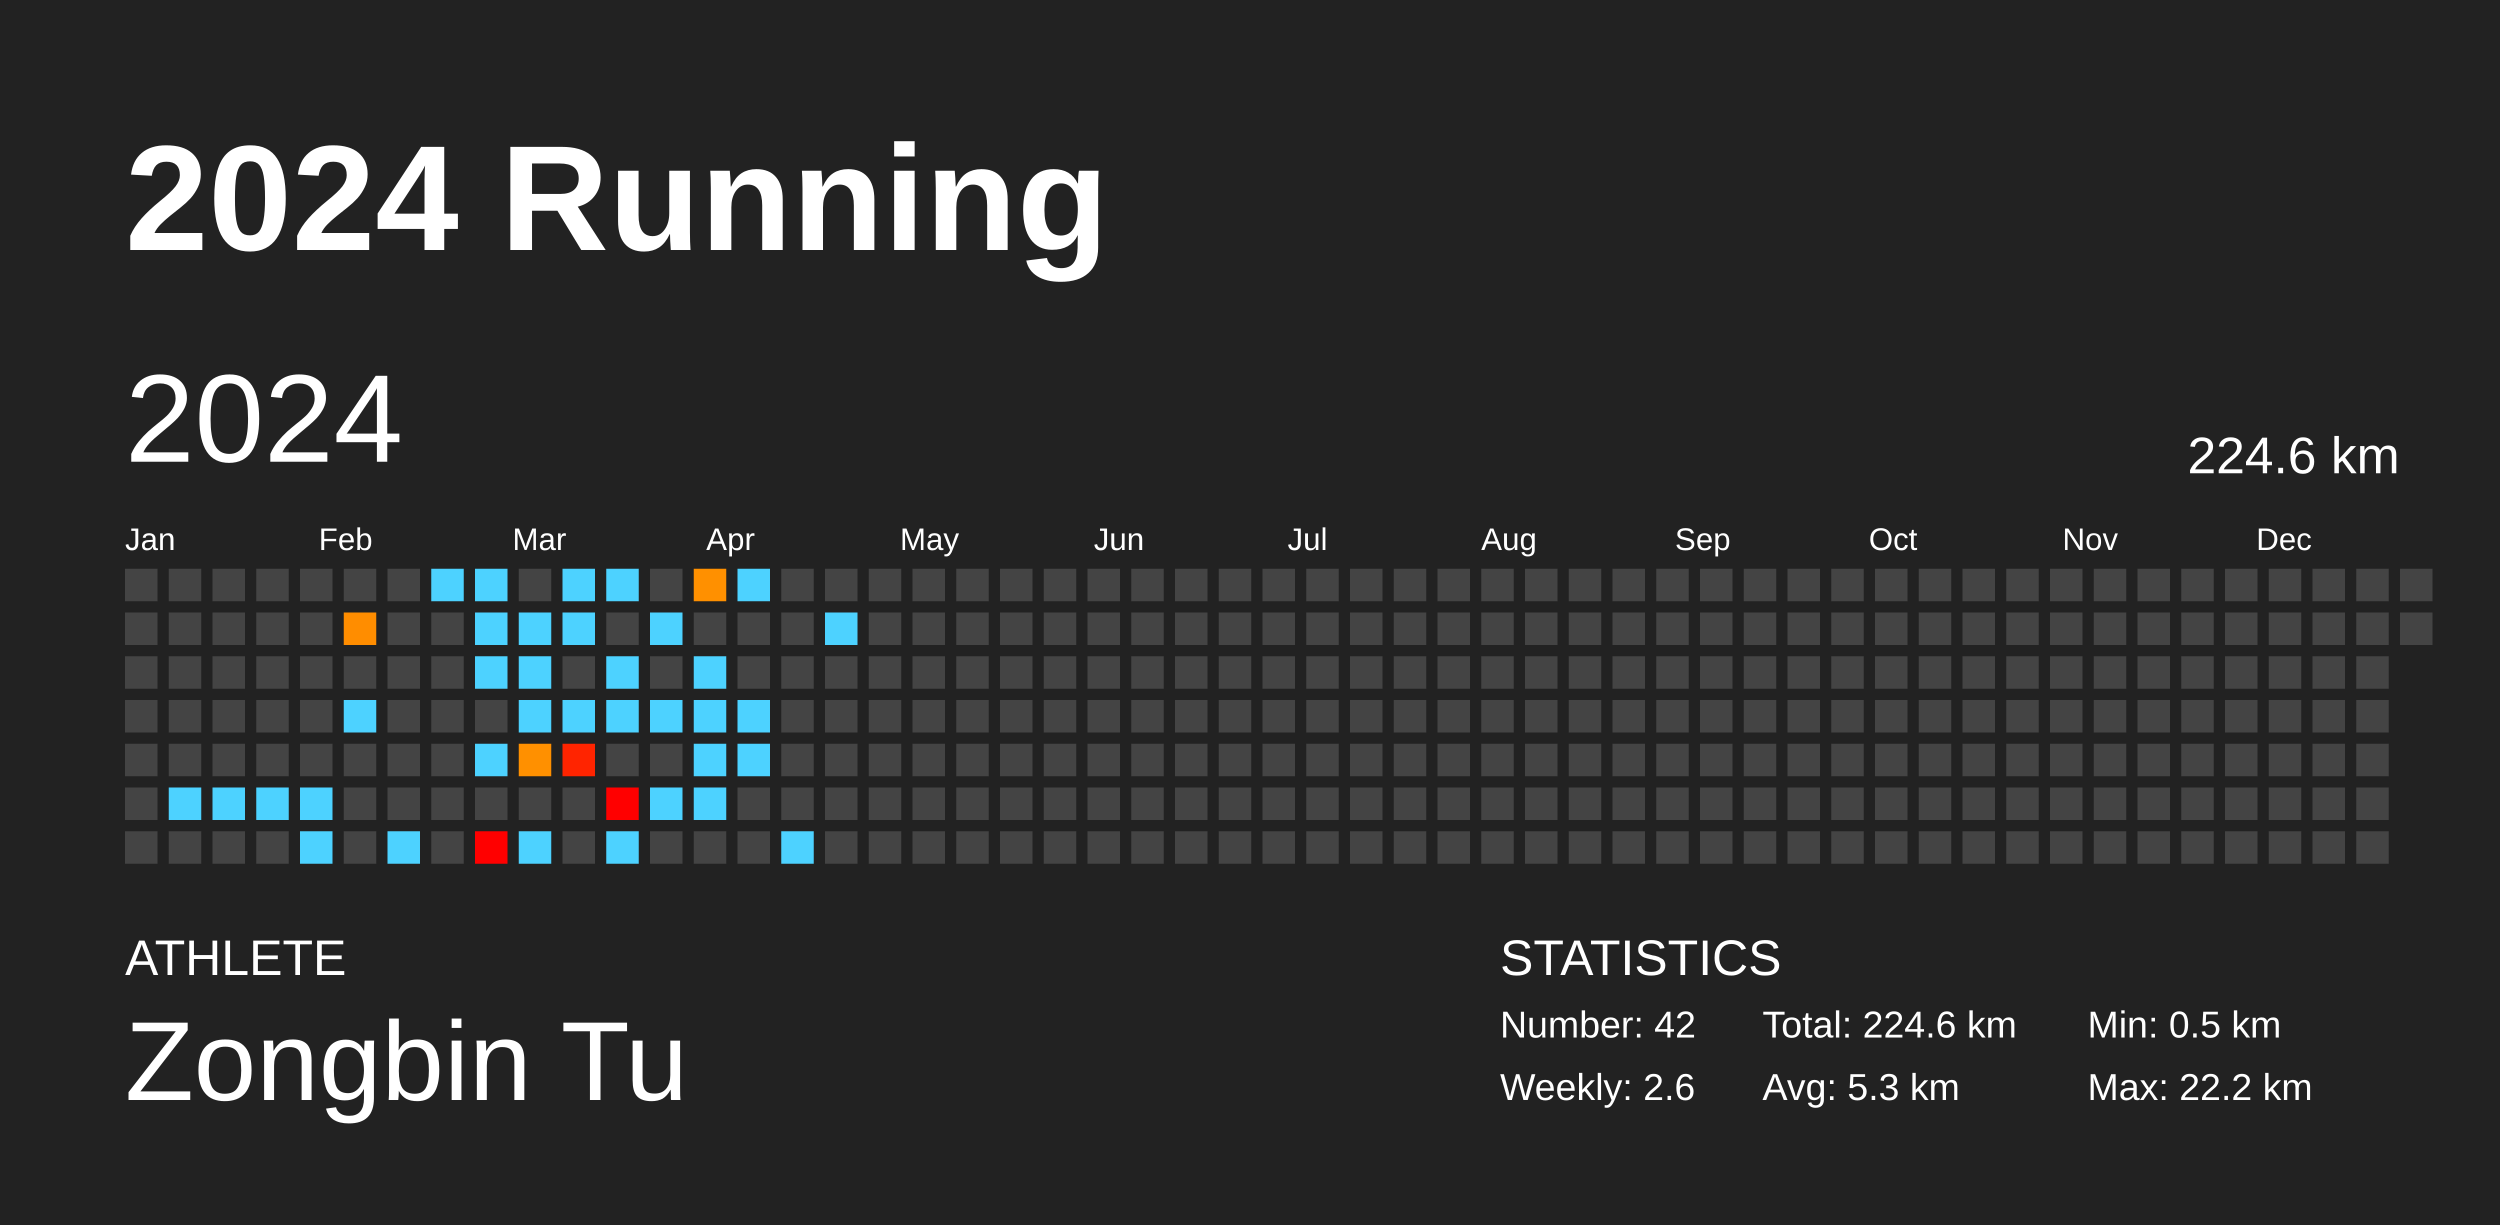
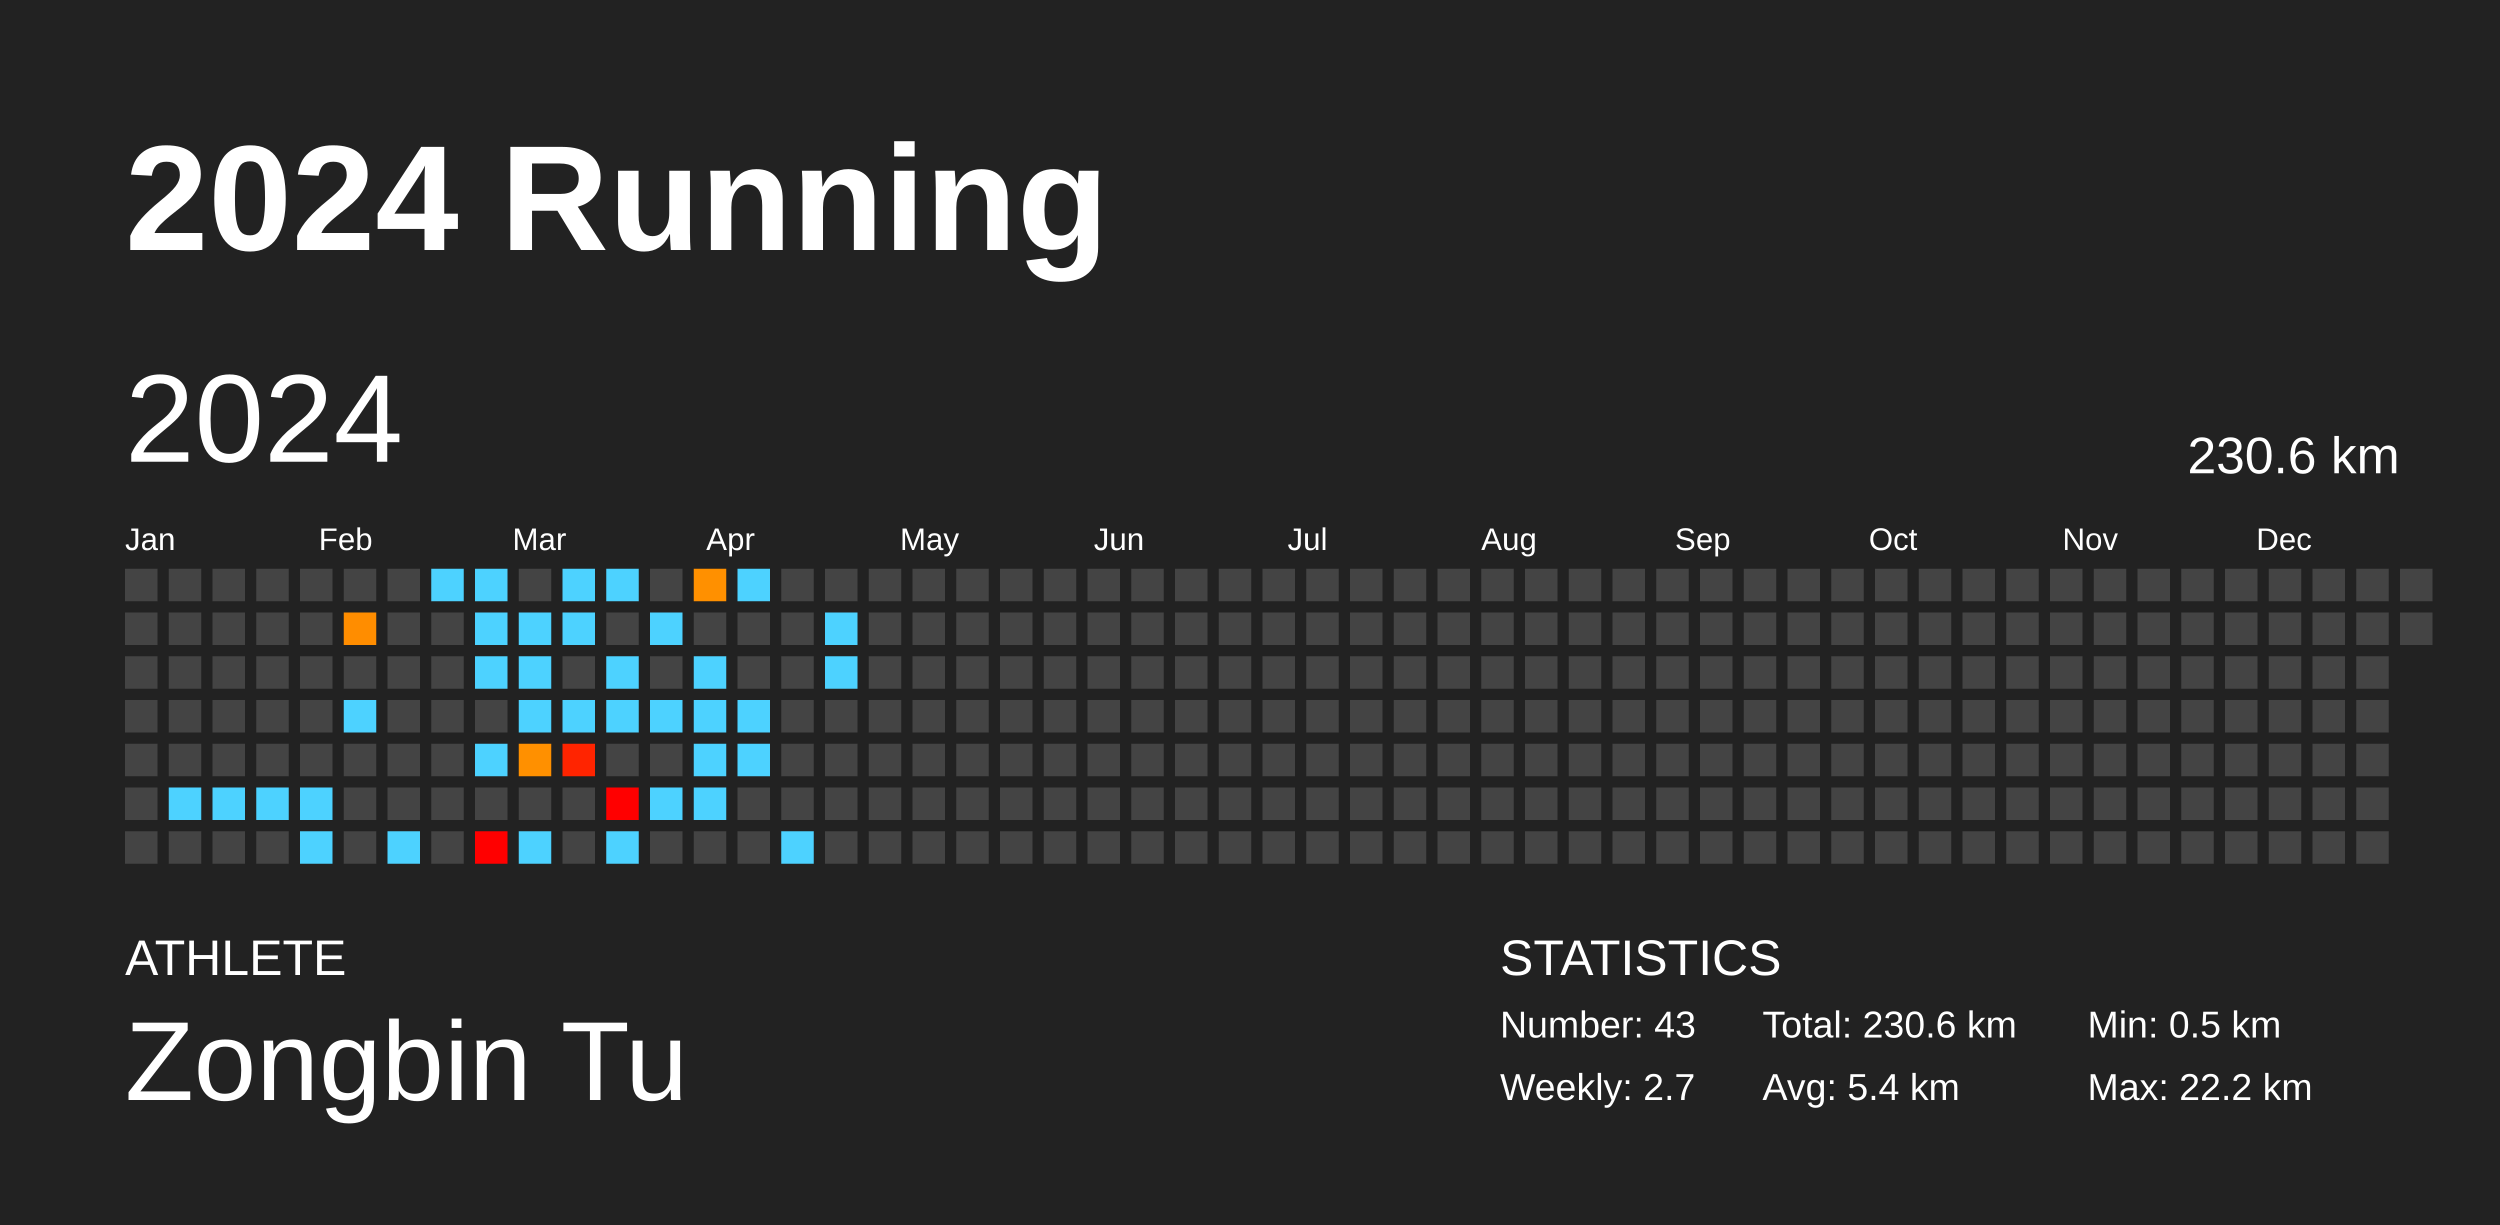
<svg xmlns="http://www.w3.org/2000/svg" baseProfile="full" height="98mm" version="1.1" viewBox="0,0,200,98" width="200mm">
  <defs />
  <rect fill="#222222" height="98" width="200" x="0" y="0" />
  <text fill="#FFFFFF" style="font-size:12px; font-family:Arial; font-weight:bold;" x="10" y="20">2024 Running</text>
  <text fill="#FFFFFF" style="font-size:4px; font-family:Arial" x="10" y="78">ATHLETE</text>
  <text fill="#FFFFFF" style="font-size:9px; font-family:Arial" x="10" y="88">Zongbin Tu</text>
  <text fill="#FFFFFF" style="font-size:4px; font-family:Arial" x="120" y="78">STATISTICS</text>
-   <text fill="#FFFFFF" style="font-size:3px; font-family:Arial" x="120" y="83">Number: 42</text>
-   <text fill="#FFFFFF" style="font-size:3px; font-family:Arial" x="120" y="88">Weekly: 2.6</text>
-   <text fill="#FFFFFF" style="font-size:3px; font-family:Arial" x="141" y="83">Total: 224.6 km</text>
-   <text fill="#FFFFFF" style="font-size:3px; font-family:Arial" x="141" y="88">Avg: 5.3 km</text>
+   <text fill="#FFFFFF" style="font-size:3px; font-family:Arial" x="120" y="83">Number: 43</text>
+   <text fill="#FFFFFF" style="font-size:3px; font-family:Arial" x="120" y="88">Weekly: 2.7</text>
+   <text fill="#FFFFFF" style="font-size:3px; font-family:Arial" x="141" y="83">Total: 230.6 km</text>
+   <text fill="#FFFFFF" style="font-size:3px; font-family:Arial" x="141" y="88">Avg: 5.4 km</text>
  <text fill="#FFFFFF" style="font-size:3px; font-family:Arial" x="167" y="83">Min: 0.5 km</text>
  <text fill="#FFFFFF" style="font-size:3px; font-family:Arial" x="167" y="88">Max: 22.2 km</text>
  <text dominant-baseline="hanging" fill="#FFFFFF" style="font-size:10.0px; font-family:Arial;" x="10" y="30">2024</text>
-   <text dominant-baseline="hanging" fill="#FFFFFF" style="font-size:4.125px; font-family:Arial;" x="175" y="35">224.6 km</text>
+   <text dominant-baseline="hanging" fill="#FFFFFF" style="font-size:4.125px; font-family:Arial;" x="175" y="35">230.6 km</text>
  <text fill="#FFFFFF" style="font-size:2.5px; font-family:Arial" x="10.0" y="44">Jan</text>
  <text fill="#FFFFFF" style="font-size:2.5px; font-family:Arial" x="25.5" y="44">Feb</text>
  <text fill="#FFFFFF" style="font-size:2.5px; font-family:Arial" x="41.0" y="44">Mar</text>
  <text fill="#FFFFFF" style="font-size:2.5px; font-family:Arial" x="56.5" y="44">Apr</text>
  <text fill="#FFFFFF" style="font-size:2.5px; font-family:Arial" x="72.0" y="44">May</text>
  <text fill="#FFFFFF" style="font-size:2.5px; font-family:Arial" x="87.5" y="44">Jun</text>
  <text fill="#FFFFFF" style="font-size:2.5px; font-family:Arial" x="103.0" y="44">Jul</text>
  <text fill="#FFFFFF" style="font-size:2.5px; font-family:Arial" x="118.5" y="44">Aug</text>
  <text fill="#FFFFFF" style="font-size:2.5px; font-family:Arial" x="134.0" y="44">Sep</text>
  <text fill="#FFFFFF" style="font-size:2.5px; font-family:Arial" x="149.5" y="44">Oct</text>
  <text fill="#FFFFFF" style="font-size:2.5px; font-family:Arial" x="165.0" y="44">Nov</text>
  <text fill="#FFFFFF" style="font-size:2.5px; font-family:Arial" x="180.5" y="44">Dec</text>
  <rect fill="#444444" height="2.6" width="2.6" x="10.0" y="45.5" />
  <rect fill="#444444" height="2.6" width="2.6" x="10.0" y="49.0" />
  <rect fill="#444444" height="2.6" width="2.6" x="10.0" y="52.5" />
  <rect fill="#444444" height="2.6" width="2.6" x="10.0" y="56.0" />
  <rect fill="#444444" height="2.6" width="2.6" x="10.0" y="59.5" />
  <rect fill="#444444" height="2.6" width="2.6" x="10.0" y="63.0" />
  <rect fill="#444444" height="2.6" width="2.6" x="10.0" y="66.5" />
  <rect fill="#444444" height="2.6" width="2.6" x="13.5" y="45.5" />
  <rect fill="#444444" height="2.6" width="2.6" x="13.5" y="49.0" />
  <rect fill="#444444" height="2.6" width="2.6" x="13.5" y="52.5" />
  <rect fill="#444444" height="2.6" width="2.6" x="13.5" y="56.0" />
  <rect fill="#444444" height="2.6" width="2.6" x="13.5" y="59.5" />
  <rect fill="#4dd2ff" height="2.6" width="2.6" x="13.5" y="63.0" />
  <rect fill="#444444" height="2.6" width="2.6" x="13.5" y="66.5" />
  <rect fill="#444444" height="2.6" width="2.6" x="17.0" y="45.5" />
  <rect fill="#444444" height="2.6" width="2.6" x="17.0" y="49.0" />
  <rect fill="#444444" height="2.6" width="2.6" x="17.0" y="52.5" />
  <rect fill="#444444" height="2.6" width="2.6" x="17.0" y="56.0" />
  <rect fill="#444444" height="2.6" width="2.6" x="17.0" y="59.5" />
  <rect fill="#4dd2ff" height="2.6" width="2.6" x="17.0" y="63.0" />
  <rect fill="#444444" height="2.6" width="2.6" x="17.0" y="66.5" />
  <rect fill="#444444" height="2.6" width="2.6" x="20.5" y="45.5" />
  <rect fill="#444444" height="2.6" width="2.6" x="20.5" y="49.0" />
  <rect fill="#444444" height="2.6" width="2.6" x="20.5" y="52.5" />
  <rect fill="#444444" height="2.6" width="2.6" x="20.5" y="56.0" />
  <rect fill="#444444" height="2.6" width="2.6" x="20.5" y="59.5" />
  <rect fill="#4dd2ff" height="2.6" width="2.6" x="20.5" y="63.0" />
  <rect fill="#444444" height="2.6" width="2.6" x="20.5" y="66.5" />
  <rect fill="#444444" height="2.6" width="2.6" x="24.0" y="45.5" />
  <rect fill="#444444" height="2.6" width="2.6" x="24.0" y="49.0" />
  <rect fill="#444444" height="2.6" width="2.6" x="24.0" y="52.5" />
  <rect fill="#444444" height="2.6" width="2.6" x="24.0" y="56.0" />
  <rect fill="#444444" height="2.6" width="2.6" x="24.0" y="59.5" />
  <rect fill="#4dd2ff" height="2.6" width="2.6" x="24.0" y="63.0" />
  <rect fill="#4dd2ff" height="2.6" width="2.6" x="24.0" y="66.5" />
  <rect fill="#444444" height="2.6" width="2.6" x="27.5" y="45.5" />
  <rect fill="#ff8d00" height="2.6" width="2.6" x="27.5" y="49.0" />
  <rect fill="#444444" height="2.6" width="2.6" x="27.5" y="52.5" />
  <rect fill="#4dd2ff" height="2.6" width="2.6" x="27.5" y="56.0" />
  <rect fill="#444444" height="2.6" width="2.6" x="27.5" y="59.5" />
  <rect fill="#444444" height="2.6" width="2.6" x="27.5" y="63.0" />
  <rect fill="#444444" height="2.6" width="2.6" x="27.5" y="66.5" />
  <rect fill="#444444" height="2.6" width="2.6" x="31.0" y="45.5" />
  <rect fill="#444444" height="2.6" width="2.6" x="31.0" y="49.0" />
  <rect fill="#444444" height="2.6" width="2.6" x="31.0" y="52.5" />
  <rect fill="#444444" height="2.6" width="2.6" x="31.0" y="56.0" />
  <rect fill="#444444" height="2.6" width="2.6" x="31.0" y="59.5" />
  <rect fill="#444444" height="2.6" width="2.6" x="31.0" y="63.0" />
  <rect fill="#4dd2ff" height="2.6" width="2.6" x="31.0" y="66.5" />
  <rect fill="#4dd2ff" height="2.6" width="2.6" x="34.5" y="45.5" />
  <rect fill="#444444" height="2.6" width="2.6" x="34.5" y="49.0" />
  <rect fill="#444444" height="2.6" width="2.6" x="34.5" y="52.5" />
  <rect fill="#444444" height="2.6" width="2.6" x="34.5" y="56.0" />
  <rect fill="#444444" height="2.6" width="2.6" x="34.5" y="59.5" />
  <rect fill="#444444" height="2.6" width="2.6" x="34.5" y="63.0" />
  <rect fill="#444444" height="2.6" width="2.6" x="34.5" y="66.5" />
  <rect fill="#4dd2ff" height="2.6" width="2.6" x="38.0" y="45.5" />
  <rect fill="#4dd2ff" height="2.6" width="2.6" x="38.0" y="49.0" />
  <rect fill="#4dd2ff" height="2.6" width="2.6" x="38.0" y="52.5" />
  <rect fill="#444444" height="2.6" width="2.6" x="38.0" y="56.0" />
  <rect fill="#4dd2ff" height="2.6" width="2.6" x="38.0" y="59.5" />
  <rect fill="#444444" height="2.6" width="2.6" x="38.0" y="63.0" />
  <rect fill="red" height="2.6" width="2.6" x="38.0" y="66.5" />
  <rect fill="#444444" height="2.6" width="2.6" x="41.5" y="45.5" />
  <rect fill="#4dd2ff" height="2.6" width="2.6" x="41.5" y="49.0" />
  <rect fill="#4dd2ff" height="2.6" width="2.6" x="41.5" y="52.5" />
  <rect fill="#4dd2ff" height="2.6" width="2.6" x="41.5" y="56.0" />
  <rect fill="#ff9000" height="2.6" width="2.6" x="41.5" y="59.5" />
  <rect fill="#444444" height="2.6" width="2.6" x="41.5" y="63.0" />
  <rect fill="#4dd2ff" height="2.6" width="2.6" x="41.5" y="66.5" />
  <rect fill="#4dd2ff" height="2.6" width="2.6" x="45.0" y="45.5" />
  <rect fill="#4dd2ff" height="2.6" width="2.6" x="45.0" y="49.0" />
  <rect fill="#444444" height="2.6" width="2.6" x="45.0" y="52.5" />
  <rect fill="#4dd2ff" height="2.6" width="2.6" x="45.0" y="56.0" />
  <rect fill="#ff2400" height="2.6" width="2.6" x="45.0" y="59.5" />
  <rect fill="#444444" height="2.6" width="2.6" x="45.0" y="63.0" />
  <rect fill="#444444" height="2.6" width="2.6" x="45.0" y="66.5" />
  <rect fill="#4dd2ff" height="2.6" width="2.6" x="48.5" y="45.5" />
  <rect fill="#444444" height="2.6" width="2.6" x="48.5" y="49.0" />
  <rect fill="#4dd2ff" height="2.6" width="2.6" x="48.5" y="52.5" />
  <rect fill="#4dd2ff" height="2.6" width="2.6" x="48.5" y="56.0" />
  <rect fill="#444444" height="2.6" width="2.6" x="48.5" y="59.5" />
  <rect fill="red" height="2.6" width="2.6" x="48.5" y="63.0" />
  <rect fill="#4dd2ff" height="2.6" width="2.6" x="48.5" y="66.5" />
  <rect fill="#444444" height="2.6" width="2.6" x="52.0" y="45.5" />
  <rect fill="#4dd2ff" height="2.6" width="2.6" x="52.0" y="49.0" />
  <rect fill="#444444" height="2.6" width="2.6" x="52.0" y="52.5" />
  <rect fill="#4dd2ff" height="2.6" width="2.6" x="52.0" y="56.0" />
  <rect fill="#444444" height="2.6" width="2.6" x="52.0" y="59.5" />
  <rect fill="#4dd2ff" height="2.6" width="2.6" x="52.0" y="63.0" />
  <rect fill="#444444" height="2.6" width="2.6" x="52.0" y="66.5" />
  <rect fill="#ff9000" height="2.6" width="2.6" x="55.5" y="45.5" />
  <rect fill="#444444" height="2.6" width="2.6" x="55.5" y="49.0" />
  <rect fill="#4dd2ff" height="2.6" width="2.6" x="55.5" y="52.5" />
  <rect fill="#4dd2ff" height="2.6" width="2.6" x="55.5" y="56.0" />
  <rect fill="#4dd2ff" height="2.6" width="2.6" x="55.5" y="59.5" />
  <rect fill="#4dd2ff" height="2.6" width="2.6" x="55.5" y="63.0" />
  <rect fill="#444444" height="2.6" width="2.6" x="55.5" y="66.5" />
  <rect fill="#4dd2ff" height="2.6" width="2.6" x="59.0" y="45.5" />
  <rect fill="#444444" height="2.6" width="2.6" x="59.0" y="49.0" />
  <rect fill="#444444" height="2.6" width="2.6" x="59.0" y="52.5" />
  <rect fill="#4dd2ff" height="2.6" width="2.6" x="59.0" y="56.0" />
  <rect fill="#4dd2ff" height="2.6" width="2.6" x="59.0" y="59.5" />
  <rect fill="#444444" height="2.6" width="2.6" x="59.0" y="63.0" />
  <rect fill="#444444" height="2.6" width="2.6" x="59.0" y="66.5" />
  <rect fill="#444444" height="2.6" width="2.6" x="62.5" y="45.5" />
  <rect fill="#444444" height="2.6" width="2.6" x="62.5" y="49.0" />
  <rect fill="#444444" height="2.6" width="2.6" x="62.5" y="52.5" />
  <rect fill="#444444" height="2.6" width="2.6" x="62.5" y="56.0" />
  <rect fill="#444444" height="2.6" width="2.6" x="62.5" y="59.5" />
  <rect fill="#444444" height="2.6" width="2.6" x="62.5" y="63.0" />
  <rect fill="#4dd2ff" height="2.6" width="2.6" x="62.5" y="66.5" />
  <rect fill="#444444" height="2.6" width="2.6" x="66.0" y="45.5" />
  <rect fill="#4dd2ff" height="2.6" width="2.6" x="66.0" y="49.0" />
-   <rect fill="#444444" height="2.6" width="2.6" x="66.0" y="52.5" />
+   <rect fill="#4dd2ff" height="2.6" width="2.6" x="66.0" y="52.5" />
  <rect fill="#444444" height="2.6" width="2.6" x="66.0" y="56.0" />
  <rect fill="#444444" height="2.6" width="2.6" x="66.0" y="59.5" />
  <rect fill="#444444" height="2.6" width="2.6" x="66.0" y="63.0" />
  <rect fill="#444444" height="2.6" width="2.6" x="66.0" y="66.5" />
  <rect fill="#444444" height="2.6" width="2.6" x="69.5" y="45.5" />
  <rect fill="#444444" height="2.6" width="2.6" x="69.5" y="49.0" />
  <rect fill="#444444" height="2.6" width="2.6" x="69.5" y="52.5" />
  <rect fill="#444444" height="2.6" width="2.6" x="69.5" y="56.0" />
  <rect fill="#444444" height="2.6" width="2.6" x="69.5" y="59.5" />
  <rect fill="#444444" height="2.6" width="2.6" x="69.5" y="63.0" />
  <rect fill="#444444" height="2.6" width="2.6" x="69.5" y="66.5" />
  <rect fill="#444444" height="2.6" width="2.6" x="73.0" y="45.5" />
  <rect fill="#444444" height="2.6" width="2.6" x="73.0" y="49.0" />
  <rect fill="#444444" height="2.6" width="2.6" x="73.0" y="52.5" />
  <rect fill="#444444" height="2.6" width="2.6" x="73.0" y="56.0" />
  <rect fill="#444444" height="2.6" width="2.6" x="73.0" y="59.5" />
  <rect fill="#444444" height="2.6" width="2.6" x="73.0" y="63.0" />
  <rect fill="#444444" height="2.6" width="2.6" x="73.0" y="66.5" />
  <rect fill="#444444" height="2.6" width="2.6" x="76.5" y="45.5" />
  <rect fill="#444444" height="2.6" width="2.6" x="76.5" y="49.0" />
  <rect fill="#444444" height="2.6" width="2.6" x="76.5" y="52.5" />
  <rect fill="#444444" height="2.6" width="2.6" x="76.5" y="56.0" />
  <rect fill="#444444" height="2.6" width="2.6" x="76.5" y="59.5" />
  <rect fill="#444444" height="2.6" width="2.6" x="76.5" y="63.0" />
  <rect fill="#444444" height="2.6" width="2.6" x="76.5" y="66.5" />
  <rect fill="#444444" height="2.6" width="2.6" x="80.0" y="45.5" />
  <rect fill="#444444" height="2.6" width="2.6" x="80.0" y="49.0" />
  <rect fill="#444444" height="2.6" width="2.6" x="80.0" y="52.5" />
  <rect fill="#444444" height="2.6" width="2.6" x="80.0" y="56.0" />
  <rect fill="#444444" height="2.6" width="2.6" x="80.0" y="59.5" />
  <rect fill="#444444" height="2.6" width="2.6" x="80.0" y="63.0" />
  <rect fill="#444444" height="2.6" width="2.6" x="80.0" y="66.5" />
  <rect fill="#444444" height="2.6" width="2.6" x="83.5" y="45.5" />
  <rect fill="#444444" height="2.6" width="2.6" x="83.5" y="49.0" />
  <rect fill="#444444" height="2.6" width="2.6" x="83.5" y="52.5" />
  <rect fill="#444444" height="2.6" width="2.6" x="83.5" y="56.0" />
  <rect fill="#444444" height="2.6" width="2.6" x="83.5" y="59.5" />
  <rect fill="#444444" height="2.6" width="2.6" x="83.5" y="63.0" />
  <rect fill="#444444" height="2.6" width="2.6" x="83.5" y="66.5" />
  <rect fill="#444444" height="2.6" width="2.6" x="87.0" y="45.5" />
  <rect fill="#444444" height="2.6" width="2.6" x="87.0" y="49.0" />
  <rect fill="#444444" height="2.6" width="2.6" x="87.0" y="52.5" />
  <rect fill="#444444" height="2.6" width="2.6" x="87.0" y="56.0" />
  <rect fill="#444444" height="2.6" width="2.6" x="87.0" y="59.5" />
  <rect fill="#444444" height="2.6" width="2.6" x="87.0" y="63.0" />
  <rect fill="#444444" height="2.6" width="2.6" x="87.0" y="66.5" />
  <rect fill="#444444" height="2.6" width="2.6" x="90.5" y="45.5" />
  <rect fill="#444444" height="2.6" width="2.6" x="90.5" y="49.0" />
  <rect fill="#444444" height="2.6" width="2.6" x="90.5" y="52.5" />
  <rect fill="#444444" height="2.6" width="2.6" x="90.5" y="56.0" />
  <rect fill="#444444" height="2.6" width="2.6" x="90.5" y="59.5" />
  <rect fill="#444444" height="2.6" width="2.6" x="90.5" y="63.0" />
  <rect fill="#444444" height="2.6" width="2.6" x="90.5" y="66.5" />
  <rect fill="#444444" height="2.6" width="2.6" x="94.0" y="45.5" />
  <rect fill="#444444" height="2.6" width="2.6" x="94.0" y="49.0" />
  <rect fill="#444444" height="2.6" width="2.6" x="94.0" y="52.5" />
  <rect fill="#444444" height="2.6" width="2.6" x="94.0" y="56.0" />
  <rect fill="#444444" height="2.6" width="2.6" x="94.0" y="59.5" />
  <rect fill="#444444" height="2.6" width="2.6" x="94.0" y="63.0" />
  <rect fill="#444444" height="2.6" width="2.6" x="94.0" y="66.5" />
  <rect fill="#444444" height="2.6" width="2.6" x="97.5" y="45.5" />
  <rect fill="#444444" height="2.6" width="2.6" x="97.5" y="49.0" />
  <rect fill="#444444" height="2.6" width="2.6" x="97.5" y="52.5" />
  <rect fill="#444444" height="2.6" width="2.6" x="97.5" y="56.0" />
  <rect fill="#444444" height="2.6" width="2.6" x="97.5" y="59.5" />
  <rect fill="#444444" height="2.6" width="2.6" x="97.5" y="63.0" />
  <rect fill="#444444" height="2.6" width="2.6" x="97.5" y="66.5" />
  <rect fill="#444444" height="2.6" width="2.6" x="101.0" y="45.5" />
  <rect fill="#444444" height="2.6" width="2.6" x="101.0" y="49.0" />
  <rect fill="#444444" height="2.6" width="2.6" x="101.0" y="52.5" />
  <rect fill="#444444" height="2.6" width="2.6" x="101.0" y="56.0" />
  <rect fill="#444444" height="2.6" width="2.6" x="101.0" y="59.5" />
  <rect fill="#444444" height="2.6" width="2.6" x="101.0" y="63.0" />
  <rect fill="#444444" height="2.6" width="2.6" x="101.0" y="66.5" />
  <rect fill="#444444" height="2.6" width="2.6" x="104.5" y="45.5" />
  <rect fill="#444444" height="2.6" width="2.6" x="104.5" y="49.0" />
  <rect fill="#444444" height="2.6" width="2.6" x="104.5" y="52.5" />
  <rect fill="#444444" height="2.6" width="2.6" x="104.5" y="56.0" />
  <rect fill="#444444" height="2.6" width="2.6" x="104.5" y="59.5" />
  <rect fill="#444444" height="2.6" width="2.6" x="104.5" y="63.0" />
  <rect fill="#444444" height="2.6" width="2.6" x="104.5" y="66.5" />
  <rect fill="#444444" height="2.6" width="2.6" x="108.0" y="45.5" />
  <rect fill="#444444" height="2.6" width="2.6" x="108.0" y="49.0" />
  <rect fill="#444444" height="2.6" width="2.6" x="108.0" y="52.5" />
  <rect fill="#444444" height="2.6" width="2.6" x="108.0" y="56.0" />
  <rect fill="#444444" height="2.6" width="2.6" x="108.0" y="59.5" />
  <rect fill="#444444" height="2.6" width="2.6" x="108.0" y="63.0" />
  <rect fill="#444444" height="2.6" width="2.6" x="108.0" y="66.5" />
  <rect fill="#444444" height="2.6" width="2.6" x="111.5" y="45.5" />
  <rect fill="#444444" height="2.6" width="2.6" x="111.5" y="49.0" />
  <rect fill="#444444" height="2.6" width="2.6" x="111.5" y="52.5" />
  <rect fill="#444444" height="2.6" width="2.6" x="111.5" y="56.0" />
  <rect fill="#444444" height="2.6" width="2.6" x="111.5" y="59.5" />
  <rect fill="#444444" height="2.6" width="2.6" x="111.5" y="63.0" />
  <rect fill="#444444" height="2.6" width="2.6" x="111.5" y="66.5" />
  <rect fill="#444444" height="2.6" width="2.6" x="115.0" y="45.5" />
  <rect fill="#444444" height="2.6" width="2.6" x="115.0" y="49.0" />
  <rect fill="#444444" height="2.6" width="2.6" x="115.0" y="52.5" />
  <rect fill="#444444" height="2.6" width="2.6" x="115.0" y="56.0" />
  <rect fill="#444444" height="2.6" width="2.6" x="115.0" y="59.5" />
  <rect fill="#444444" height="2.6" width="2.6" x="115.0" y="63.0" />
  <rect fill="#444444" height="2.6" width="2.6" x="115.0" y="66.5" />
  <rect fill="#444444" height="2.6" width="2.6" x="118.5" y="45.5" />
  <rect fill="#444444" height="2.6" width="2.6" x="118.5" y="49.0" />
  <rect fill="#444444" height="2.6" width="2.6" x="118.5" y="52.5" />
  <rect fill="#444444" height="2.6" width="2.6" x="118.5" y="56.0" />
  <rect fill="#444444" height="2.6" width="2.6" x="118.5" y="59.5" />
  <rect fill="#444444" height="2.6" width="2.6" x="118.5" y="63.0" />
  <rect fill="#444444" height="2.6" width="2.6" x="118.5" y="66.5" />
  <rect fill="#444444" height="2.6" width="2.6" x="122.0" y="45.5" />
  <rect fill="#444444" height="2.6" width="2.6" x="122.0" y="49.0" />
  <rect fill="#444444" height="2.6" width="2.6" x="122.0" y="52.5" />
  <rect fill="#444444" height="2.6" width="2.6" x="122.0" y="56.0" />
  <rect fill="#444444" height="2.6" width="2.6" x="122.0" y="59.5" />
  <rect fill="#444444" height="2.6" width="2.6" x="122.0" y="63.0" />
  <rect fill="#444444" height="2.6" width="2.6" x="122.0" y="66.5" />
  <rect fill="#444444" height="2.6" width="2.6" x="125.5" y="45.5" />
  <rect fill="#444444" height="2.6" width="2.6" x="125.5" y="49.0" />
  <rect fill="#444444" height="2.6" width="2.6" x="125.5" y="52.5" />
  <rect fill="#444444" height="2.6" width="2.6" x="125.5" y="56.0" />
  <rect fill="#444444" height="2.6" width="2.6" x="125.5" y="59.5" />
  <rect fill="#444444" height="2.6" width="2.6" x="125.5" y="63.0" />
  <rect fill="#444444" height="2.6" width="2.6" x="125.5" y="66.5" />
  <rect fill="#444444" height="2.6" width="2.6" x="129.0" y="45.5" />
  <rect fill="#444444" height="2.6" width="2.6" x="129.0" y="49.0" />
  <rect fill="#444444" height="2.6" width="2.6" x="129.0" y="52.5" />
  <rect fill="#444444" height="2.6" width="2.6" x="129.0" y="56.0" />
  <rect fill="#444444" height="2.6" width="2.6" x="129.0" y="59.5" />
  <rect fill="#444444" height="2.6" width="2.6" x="129.0" y="63.0" />
  <rect fill="#444444" height="2.6" width="2.6" x="129.0" y="66.5" />
  <rect fill="#444444" height="2.6" width="2.6" x="132.5" y="45.5" />
  <rect fill="#444444" height="2.6" width="2.6" x="132.5" y="49.0" />
  <rect fill="#444444" height="2.6" width="2.6" x="132.5" y="52.5" />
  <rect fill="#444444" height="2.6" width="2.6" x="132.5" y="56.0" />
  <rect fill="#444444" height="2.6" width="2.6" x="132.5" y="59.5" />
  <rect fill="#444444" height="2.6" width="2.6" x="132.5" y="63.0" />
  <rect fill="#444444" height="2.6" width="2.6" x="132.5" y="66.5" />
  <rect fill="#444444" height="2.6" width="2.6" x="136.0" y="45.5" />
  <rect fill="#444444" height="2.6" width="2.6" x="136.0" y="49.0" />
  <rect fill="#444444" height="2.6" width="2.6" x="136.0" y="52.5" />
  <rect fill="#444444" height="2.6" width="2.6" x="136.0" y="56.0" />
  <rect fill="#444444" height="2.6" width="2.6" x="136.0" y="59.5" />
  <rect fill="#444444" height="2.6" width="2.6" x="136.0" y="63.0" />
  <rect fill="#444444" height="2.6" width="2.6" x="136.0" y="66.5" />
  <rect fill="#444444" height="2.6" width="2.6" x="139.5" y="45.5" />
  <rect fill="#444444" height="2.6" width="2.6" x="139.5" y="49.0" />
  <rect fill="#444444" height="2.6" width="2.6" x="139.5" y="52.5" />
  <rect fill="#444444" height="2.6" width="2.6" x="139.5" y="56.0" />
  <rect fill="#444444" height="2.6" width="2.6" x="139.5" y="59.5" />
  <rect fill="#444444" height="2.6" width="2.6" x="139.5" y="63.0" />
  <rect fill="#444444" height="2.6" width="2.6" x="139.5" y="66.5" />
  <rect fill="#444444" height="2.6" width="2.6" x="143.0" y="45.5" />
  <rect fill="#444444" height="2.6" width="2.6" x="143.0" y="49.0" />
  <rect fill="#444444" height="2.6" width="2.6" x="143.0" y="52.5" />
  <rect fill="#444444" height="2.6" width="2.6" x="143.0" y="56.0" />
  <rect fill="#444444" height="2.6" width="2.6" x="143.0" y="59.5" />
  <rect fill="#444444" height="2.6" width="2.6" x="143.0" y="63.0" />
  <rect fill="#444444" height="2.6" width="2.6" x="143.0" y="66.5" />
  <rect fill="#444444" height="2.6" width="2.6" x="146.5" y="45.5" />
  <rect fill="#444444" height="2.6" width="2.6" x="146.5" y="49.0" />
  <rect fill="#444444" height="2.6" width="2.6" x="146.5" y="52.5" />
  <rect fill="#444444" height="2.6" width="2.6" x="146.5" y="56.0" />
  <rect fill="#444444" height="2.6" width="2.6" x="146.5" y="59.5" />
  <rect fill="#444444" height="2.6" width="2.6" x="146.5" y="63.0" />
  <rect fill="#444444" height="2.6" width="2.6" x="146.5" y="66.5" />
  <rect fill="#444444" height="2.6" width="2.6" x="150.0" y="45.5" />
  <rect fill="#444444" height="2.6" width="2.6" x="150.0" y="49.0" />
  <rect fill="#444444" height="2.6" width="2.6" x="150.0" y="52.5" />
  <rect fill="#444444" height="2.6" width="2.6" x="150.0" y="56.0" />
  <rect fill="#444444" height="2.6" width="2.6" x="150.0" y="59.5" />
  <rect fill="#444444" height="2.6" width="2.6" x="150.0" y="63.0" />
  <rect fill="#444444" height="2.6" width="2.6" x="150.0" y="66.5" />
  <rect fill="#444444" height="2.6" width="2.6" x="153.5" y="45.5" />
  <rect fill="#444444" height="2.6" width="2.6" x="153.5" y="49.0" />
  <rect fill="#444444" height="2.6" width="2.6" x="153.5" y="52.5" />
  <rect fill="#444444" height="2.6" width="2.6" x="153.5" y="56.0" />
  <rect fill="#444444" height="2.6" width="2.6" x="153.5" y="59.5" />
  <rect fill="#444444" height="2.6" width="2.6" x="153.5" y="63.0" />
  <rect fill="#444444" height="2.6" width="2.6" x="153.5" y="66.5" />
  <rect fill="#444444" height="2.6" width="2.6" x="157.0" y="45.5" />
  <rect fill="#444444" height="2.6" width="2.6" x="157.0" y="49.0" />
  <rect fill="#444444" height="2.6" width="2.6" x="157.0" y="52.5" />
  <rect fill="#444444" height="2.6" width="2.6" x="157.0" y="56.0" />
  <rect fill="#444444" height="2.6" width="2.6" x="157.0" y="59.5" />
  <rect fill="#444444" height="2.6" width="2.6" x="157.0" y="63.0" />
  <rect fill="#444444" height="2.6" width="2.6" x="157.0" y="66.5" />
  <rect fill="#444444" height="2.6" width="2.6" x="160.5" y="45.5" />
  <rect fill="#444444" height="2.6" width="2.6" x="160.5" y="49.0" />
  <rect fill="#444444" height="2.6" width="2.6" x="160.5" y="52.5" />
  <rect fill="#444444" height="2.6" width="2.6" x="160.5" y="56.0" />
  <rect fill="#444444" height="2.6" width="2.6" x="160.5" y="59.5" />
  <rect fill="#444444" height="2.6" width="2.6" x="160.5" y="63.0" />
  <rect fill="#444444" height="2.6" width="2.6" x="160.5" y="66.5" />
  <rect fill="#444444" height="2.6" width="2.6" x="164.0" y="45.5" />
  <rect fill="#444444" height="2.6" width="2.6" x="164.0" y="49.0" />
  <rect fill="#444444" height="2.6" width="2.6" x="164.0" y="52.5" />
  <rect fill="#444444" height="2.6" width="2.6" x="164.0" y="56.0" />
  <rect fill="#444444" height="2.6" width="2.6" x="164.0" y="59.5" />
  <rect fill="#444444" height="2.6" width="2.6" x="164.0" y="63.0" />
  <rect fill="#444444" height="2.6" width="2.6" x="164.0" y="66.5" />
  <rect fill="#444444" height="2.6" width="2.6" x="167.5" y="45.5" />
  <rect fill="#444444" height="2.6" width="2.6" x="167.5" y="49.0" />
  <rect fill="#444444" height="2.6" width="2.6" x="167.5" y="52.5" />
  <rect fill="#444444" height="2.6" width="2.6" x="167.5" y="56.0" />
  <rect fill="#444444" height="2.6" width="2.6" x="167.5" y="59.5" />
  <rect fill="#444444" height="2.6" width="2.6" x="167.5" y="63.0" />
  <rect fill="#444444" height="2.6" width="2.6" x="167.5" y="66.5" />
  <rect fill="#444444" height="2.6" width="2.6" x="171.0" y="45.5" />
  <rect fill="#444444" height="2.6" width="2.6" x="171.0" y="49.0" />
  <rect fill="#444444" height="2.6" width="2.6" x="171.0" y="52.5" />
  <rect fill="#444444" height="2.6" width="2.6" x="171.0" y="56.0" />
  <rect fill="#444444" height="2.6" width="2.6" x="171.0" y="59.5" />
  <rect fill="#444444" height="2.6" width="2.6" x="171.0" y="63.0" />
  <rect fill="#444444" height="2.6" width="2.6" x="171.0" y="66.5" />
  <rect fill="#444444" height="2.6" width="2.6" x="174.5" y="45.5" />
  <rect fill="#444444" height="2.6" width="2.6" x="174.5" y="49.0" />
  <rect fill="#444444" height="2.6" width="2.6" x="174.5" y="52.5" />
  <rect fill="#444444" height="2.6" width="2.6" x="174.5" y="56.0" />
  <rect fill="#444444" height="2.6" width="2.6" x="174.5" y="59.5" />
  <rect fill="#444444" height="2.6" width="2.6" x="174.5" y="63.0" />
  <rect fill="#444444" height="2.6" width="2.6" x="174.5" y="66.5" />
  <rect fill="#444444" height="2.6" width="2.6" x="178.0" y="45.5" />
  <rect fill="#444444" height="2.6" width="2.6" x="178.0" y="49.0" />
  <rect fill="#444444" height="2.6" width="2.6" x="178.0" y="52.5" />
  <rect fill="#444444" height="2.6" width="2.6" x="178.0" y="56.0" />
  <rect fill="#444444" height="2.6" width="2.6" x="178.0" y="59.5" />
  <rect fill="#444444" height="2.6" width="2.6" x="178.0" y="63.0" />
  <rect fill="#444444" height="2.6" width="2.6" x="178.0" y="66.5" />
  <rect fill="#444444" height="2.6" width="2.6" x="181.5" y="45.5" />
  <rect fill="#444444" height="2.6" width="2.6" x="181.5" y="49.0" />
  <rect fill="#444444" height="2.6" width="2.6" x="181.5" y="52.5" />
  <rect fill="#444444" height="2.6" width="2.6" x="181.5" y="56.0" />
  <rect fill="#444444" height="2.6" width="2.6" x="181.5" y="59.5" />
  <rect fill="#444444" height="2.6" width="2.6" x="181.5" y="63.0" />
  <rect fill="#444444" height="2.6" width="2.6" x="181.5" y="66.5" />
  <rect fill="#444444" height="2.6" width="2.6" x="185.0" y="45.5" />
  <rect fill="#444444" height="2.6" width="2.6" x="185.0" y="49.0" />
  <rect fill="#444444" height="2.6" width="2.6" x="185.0" y="52.5" />
  <rect fill="#444444" height="2.6" width="2.6" x="185.0" y="56.0" />
  <rect fill="#444444" height="2.6" width="2.6" x="185.0" y="59.5" />
  <rect fill="#444444" height="2.6" width="2.6" x="185.0" y="63.0" />
  <rect fill="#444444" height="2.6" width="2.6" x="185.0" y="66.5" />
  <rect fill="#444444" height="2.6" width="2.6" x="188.5" y="45.5" />
  <rect fill="#444444" height="2.6" width="2.6" x="188.5" y="49.0" />
  <rect fill="#444444" height="2.6" width="2.6" x="188.5" y="52.5" />
  <rect fill="#444444" height="2.6" width="2.6" x="188.5" y="56.0" />
  <rect fill="#444444" height="2.6" width="2.6" x="188.5" y="59.5" />
  <rect fill="#444444" height="2.6" width="2.6" x="188.5" y="63.0" />
  <rect fill="#444444" height="2.6" width="2.6" x="188.5" y="66.5" />
  <rect fill="#444444" height="2.6" width="2.6" x="192.0" y="45.5" />
  <rect fill="#444444" height="2.6" width="2.6" x="192.0" y="49.0" />
</svg>
